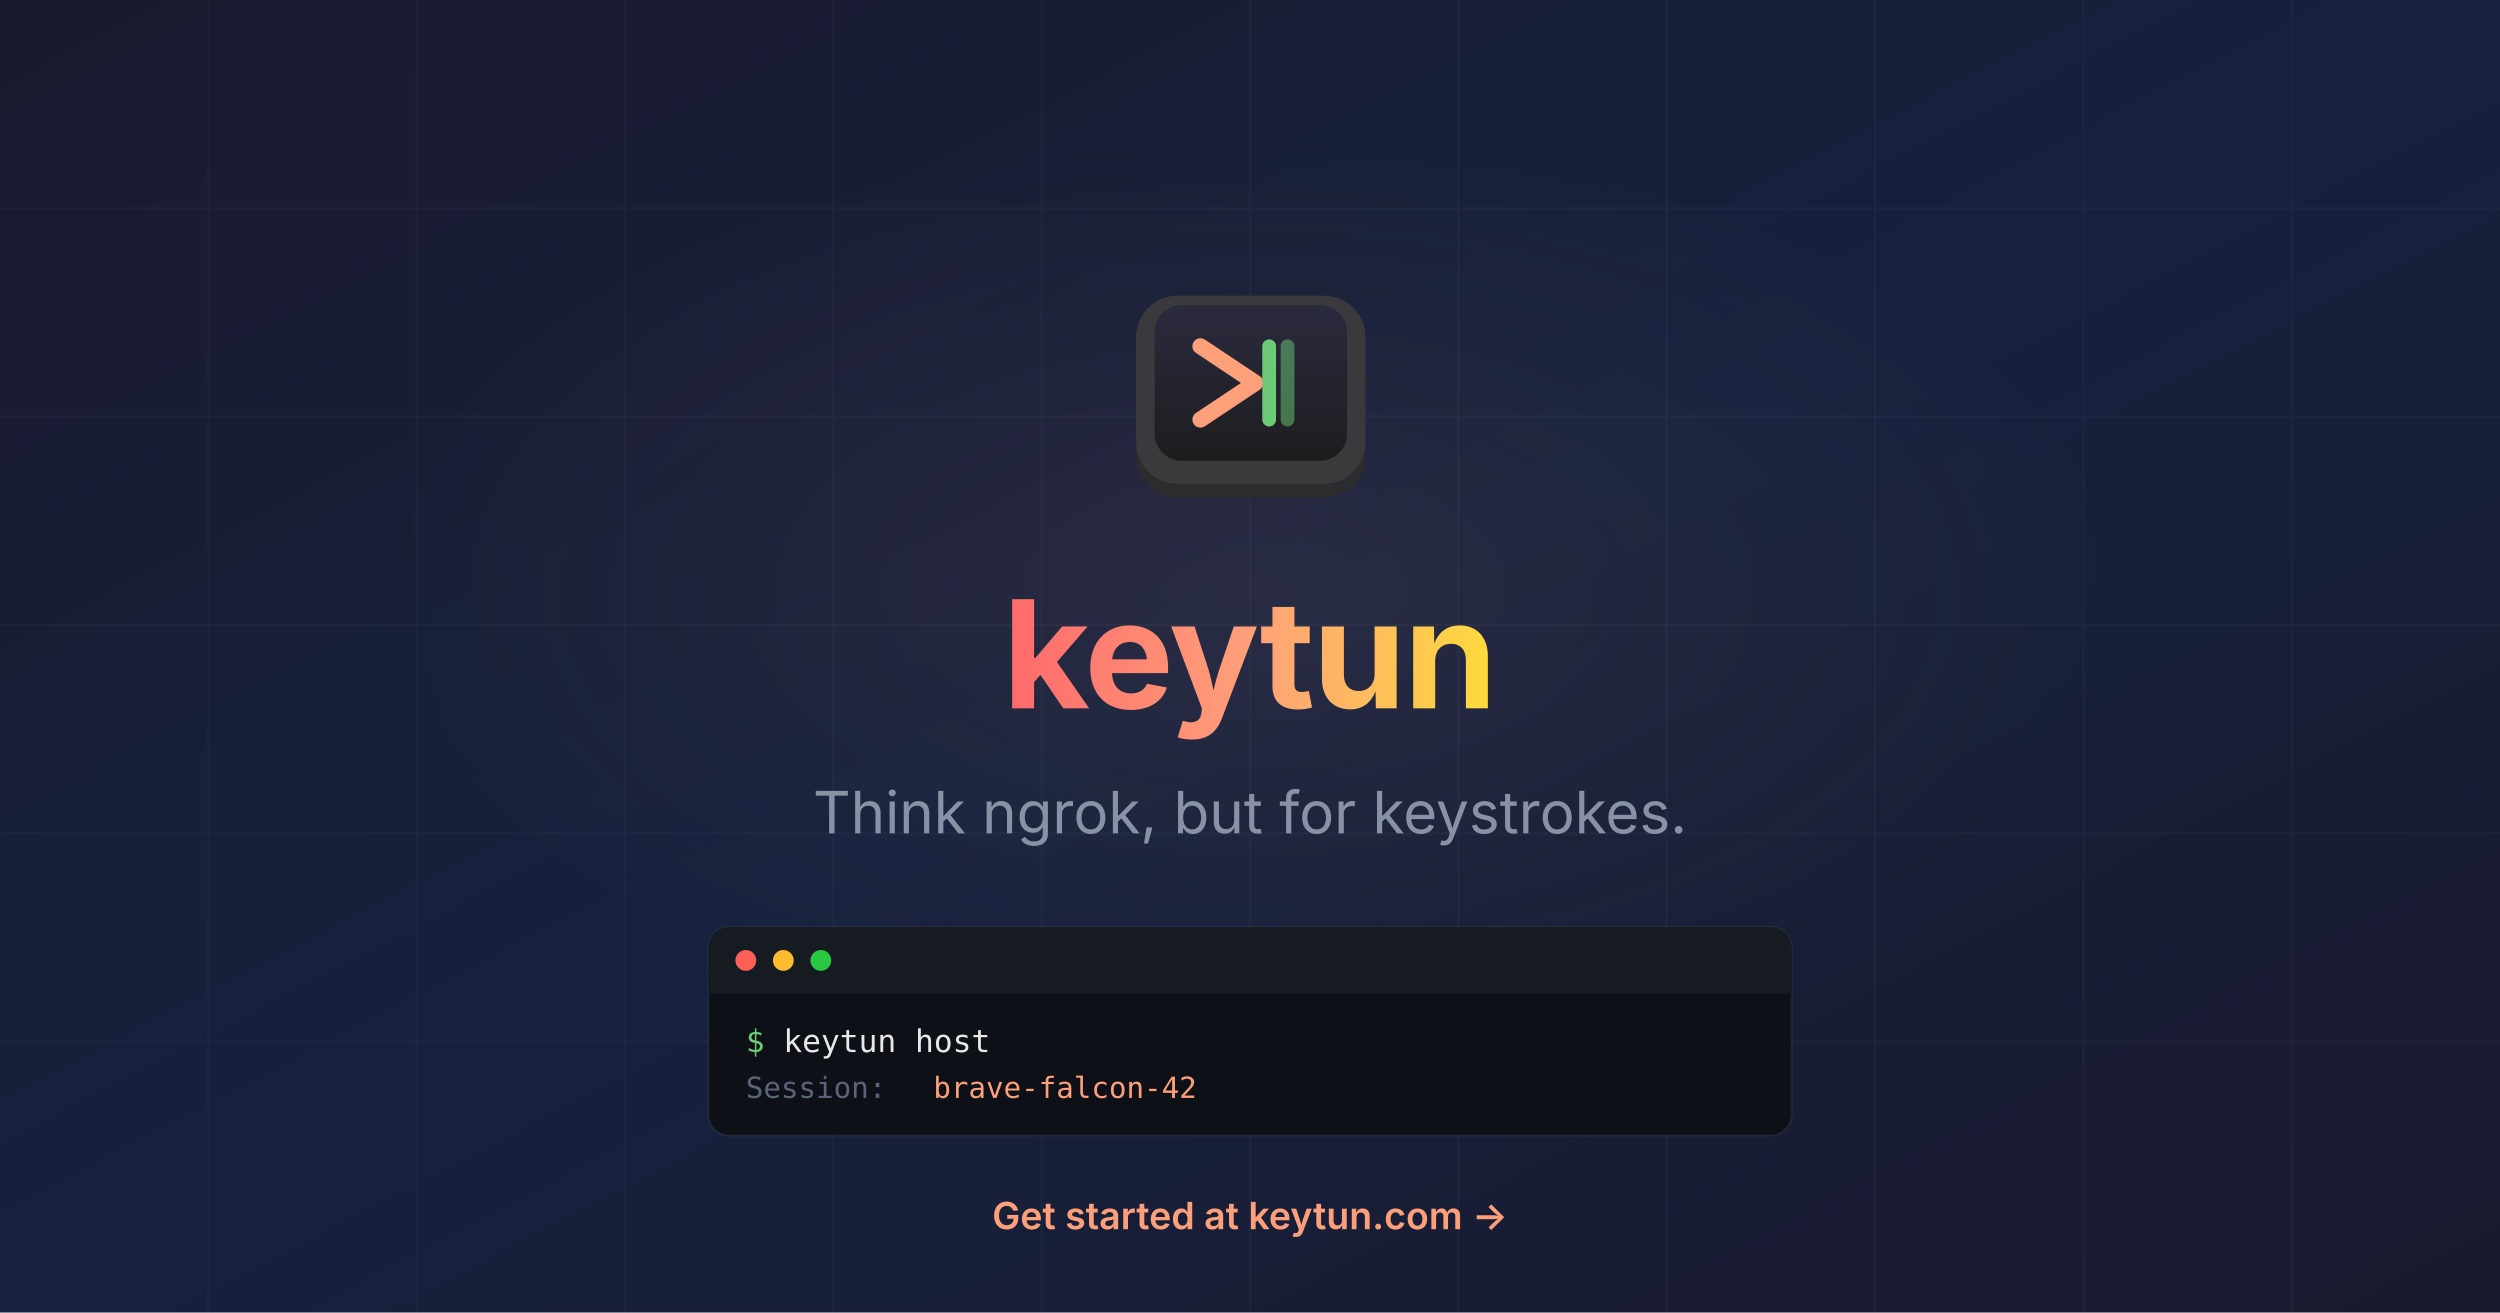
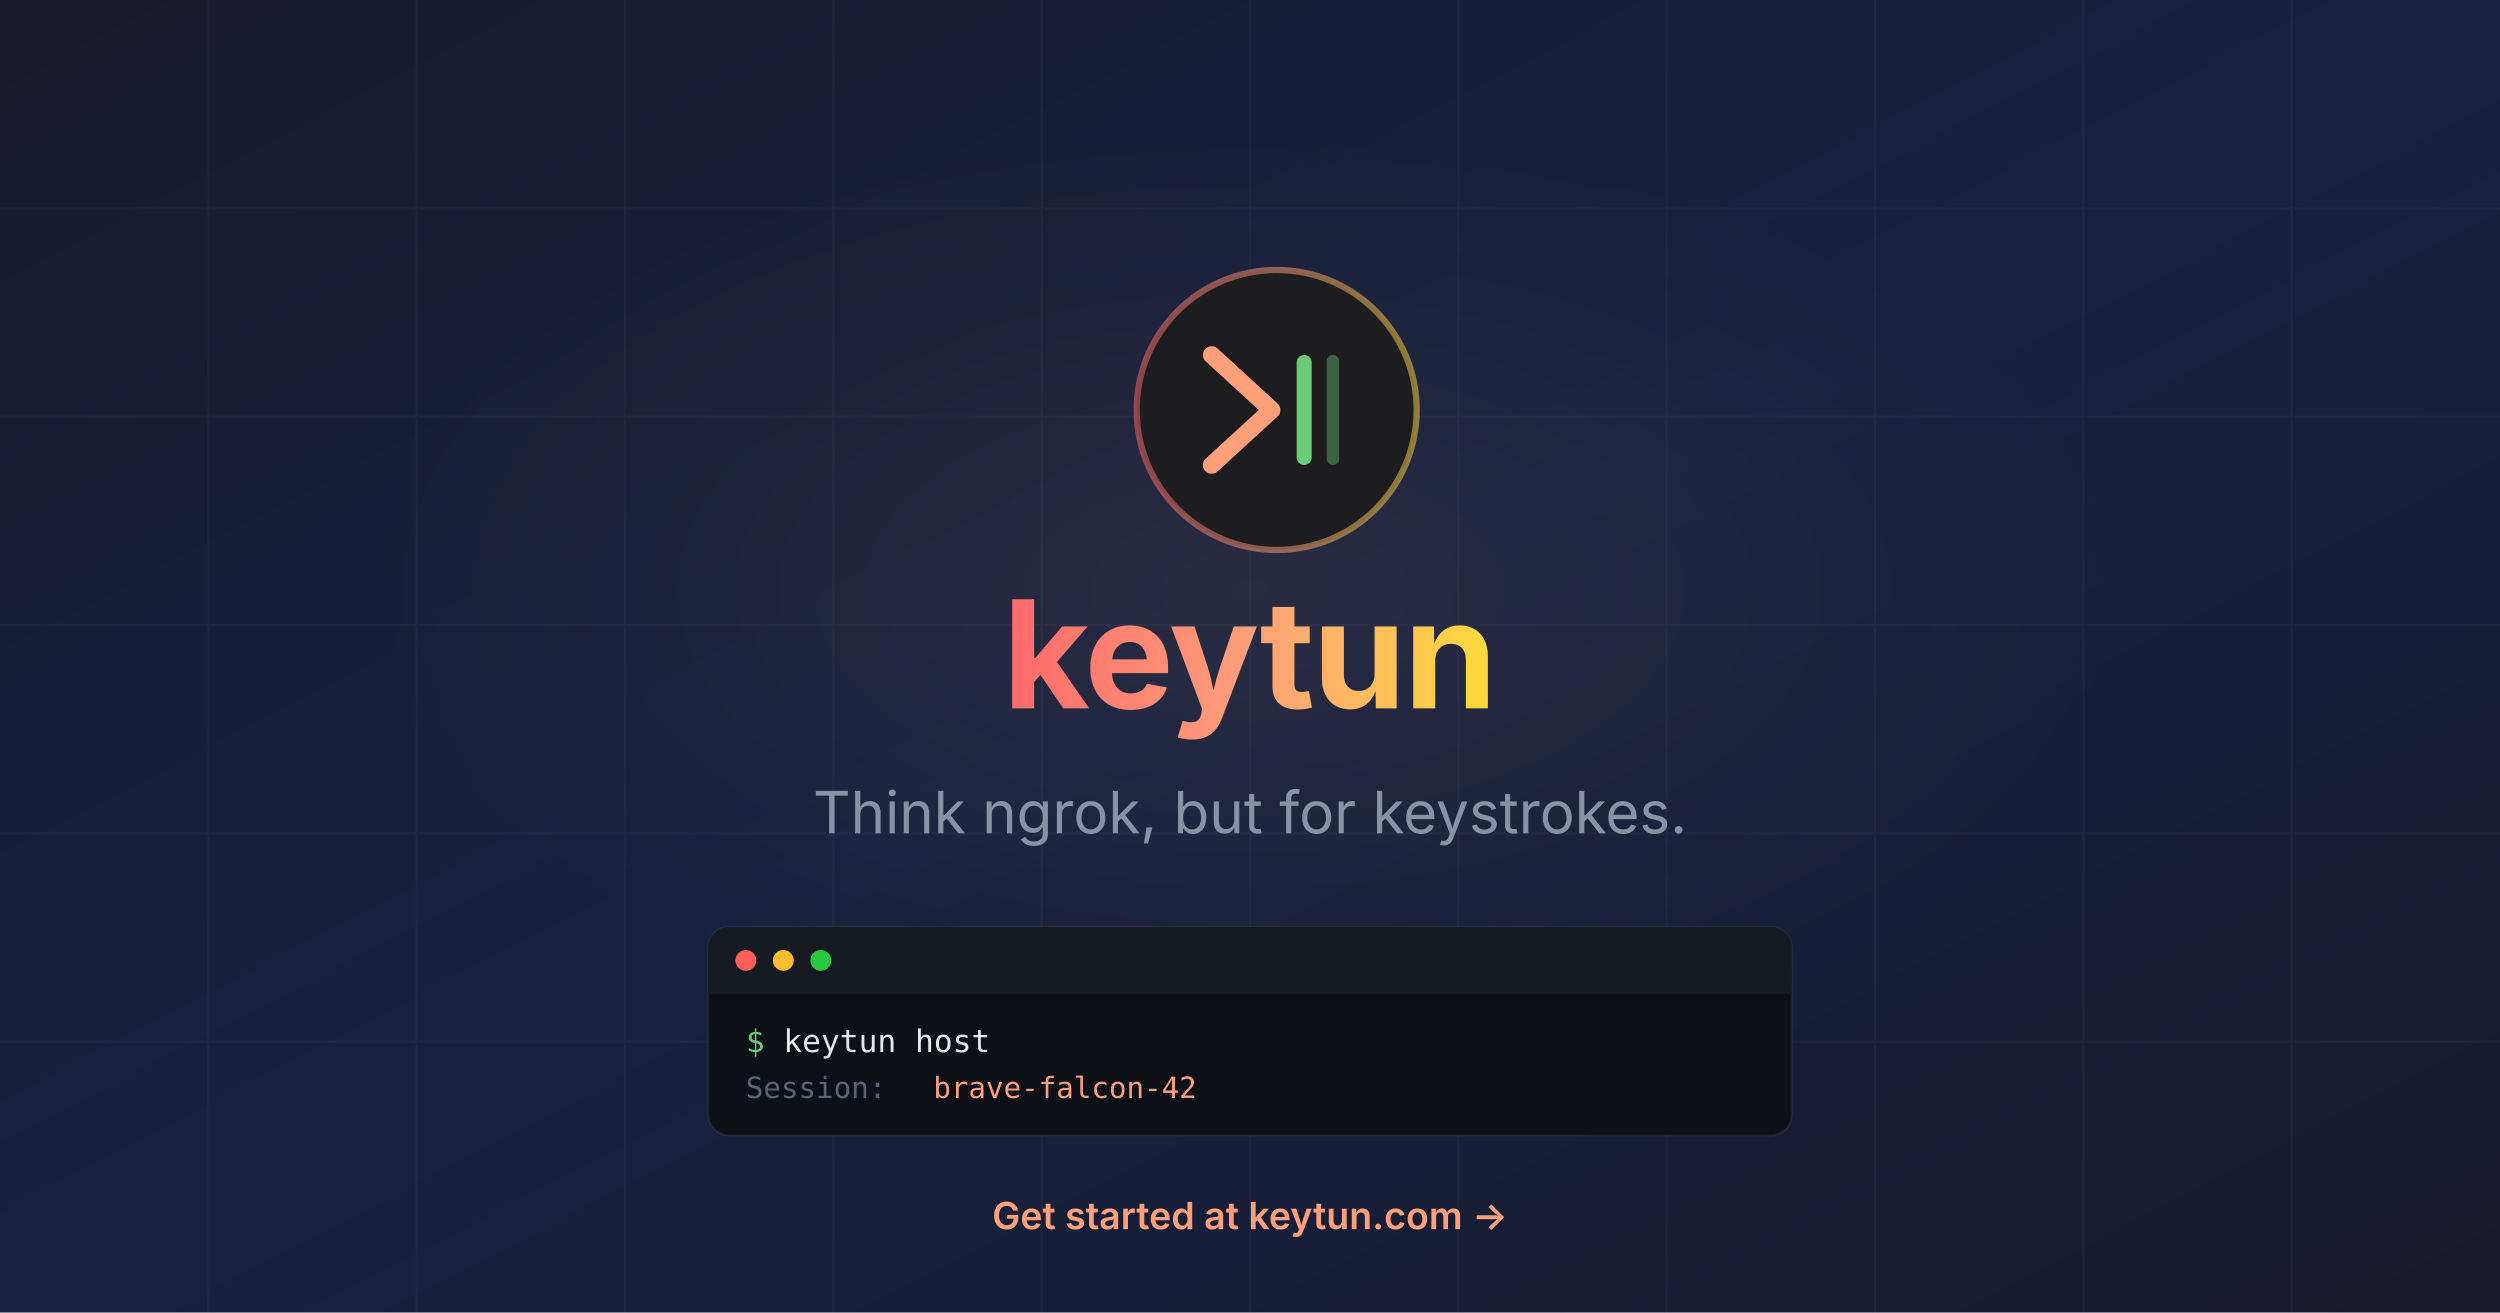
<svg xmlns="http://www.w3.org/2000/svg" viewBox="0 0 1200 630" width="1200" height="630">
  <defs>
    <linearGradient id="bg-grad" x1="0%" y1="0%" x2="100%" y2="100%">
      <stop offset="0%" stop-color="#1a1a2e" />
      <stop offset="50%" stop-color="#16213e" />
      <stop offset="100%" stop-color="#1a1a2e" />
    </linearGradient>
    <linearGradient id="warm-grad" x1="0%" y1="0%" x2="100%" y2="0%">
      <stop offset="0%" stop-color="#ff6b6b" />
      <stop offset="50%" stop-color="#ffa07a" />
      <stop offset="100%" stop-color="#ffd93d" />
    </linearGradient>
    <linearGradient id="keycap-top" x1="0%" y1="0%" x2="0%" y2="100%">
      <stop offset="0%" stop-color="#2a2a3e" />
      <stop offset="100%" stop-color="#1d1d1f" />
    </linearGradient>
    <radialGradient id="glow" cx="50%" cy="45%" r="35%">
      <stop offset="0%" stop-color="rgba(255,160,122,0.08)" />
      <stop offset="100%" stop-color="rgba(255,160,122,0)" />
    </radialGradient>
  </defs>
  <rect width="1200" height="630" fill="url(#bg-grad)" />
  <rect width="1200" height="630" fill="url(#glow)" />
  <g opacity="0.03">
    <line x1="0" y1="0" x2="0" y2="630" stroke="#fff" stroke-width="1" transform="translate(100,0)" />
    <line x1="0" y1="0" x2="0" y2="630" stroke="#fff" stroke-width="1" transform="translate(200,0)" />
    <line x1="0" y1="0" x2="0" y2="630" stroke="#fff" stroke-width="1" transform="translate(300,0)" />
    <line x1="0" y1="0" x2="0" y2="630" stroke="#fff" stroke-width="1" transform="translate(400,0)" />
    <line x1="0" y1="0" x2="0" y2="630" stroke="#fff" stroke-width="1" transform="translate(500,0)" />
    <line x1="0" y1="0" x2="0" y2="630" stroke="#fff" stroke-width="1" transform="translate(600,0)" />
    <line x1="0" y1="0" x2="0" y2="630" stroke="#fff" stroke-width="1" transform="translate(700,0)" />
    <line x1="0" y1="0" x2="0" y2="630" stroke="#fff" stroke-width="1" transform="translate(800,0)" />
    <line x1="0" y1="0" x2="0" y2="630" stroke="#fff" stroke-width="1" transform="translate(900,0)" />
    <line x1="0" y1="0" x2="0" y2="630" stroke="#fff" stroke-width="1" transform="translate(1000,0)" />
    <line x1="0" y1="0" x2="0" y2="630" stroke="#fff" stroke-width="1" transform="translate(1100,0)" />
    <line x1="0" y1="0" x2="1200" y2="0" stroke="#fff" stroke-width="1" transform="translate(0,100)" />
    <line x1="0" y1="0" x2="1200" y2="0" stroke="#fff" stroke-width="1" transform="translate(0,200)" />
    <line x1="0" y1="0" x2="1200" y2="0" stroke="#fff" stroke-width="1" transform="translate(0,300)" />
    <line x1="0" y1="0" x2="1200" y2="0" stroke="#fff" stroke-width="1" transform="translate(0,400)" />
    <line x1="0" y1="0" x2="1200" y2="0" stroke="#fff" stroke-width="1" transform="translate(0,500)" />
  </g>
-   <g transform="translate(530, 120) scale(1.1)">
-     <rect x="14" y="20" width="100" height="88" rx="18" fill="#2c2c2e" />
-     <rect x="14" y="20" width="100" height="82" rx="18" fill="#3a3a3c" />
-     <rect x="22" y="24" width="84" height="68" rx="12" fill="url(#keycap-top)" />
-     <path d="M42 42 L66 58 L42 74" stroke="#ffa07a" stroke-width="7" stroke-linecap="round" stroke-linejoin="round" fill="none" />
-     <line x1="72" y1="42" x2="72" y2="74" stroke="#6bcb77" stroke-width="6" stroke-linecap="round" />
-     <line x1="80" y1="42" x2="80" y2="74" stroke="#6bcb77" stroke-width="6" stroke-linecap="round" opacity="0.5" />
+   <g transform="translate(536, 120) scale(1.2)">
+     <circle cx="64" cy="64" r="56" fill="#1d1d1f" />
+     <circle cx="64" cy="64" r="56" fill="none" stroke="url(#warm-grad)" stroke-width="2.5" opacity="0.5" />
+     <path d="M38 42 L62 64 L38 86" stroke="#ffa07a" stroke-width="7" stroke-linecap="round" stroke-linejoin="round" fill="none" />
+     <rect x="72" y="42" width="6" height="44" rx="3" fill="#6bcb77" />
+     <rect x="84" y="42" width="5" height="44" rx="2.5" fill="#6bcb77" opacity="0.4" />
  </g>
  <text x="600" y="340" text-anchor="middle" font-family="Inter, -apple-system, BlinkMacSystemFont, sans-serif" font-size="72" font-weight="700" letter-spacing="-1" fill="url(#warm-grad)">keytun</text>
  <text x="600" y="400" text-anchor="middle" font-family="Inter, -apple-system, BlinkMacSystemFont, sans-serif" font-size="28" font-weight="400" fill="#8892a4">Think ngrok, but for keystrokes.</text>
  <g transform="translate(340, 445)">
    <rect width="520" height="100" rx="10" fill="#0d1117" stroke="rgba(255,255,255,0.06)" stroke-width="1" />
    <rect width="520" height="32" rx="10" fill="#161b22" />
    <rect y="22" width="520" height="10" fill="#161b22" />
    <circle cx="18" cy="16" r="5" fill="#ff5f57" />
    <circle cx="36" cy="16" r="5" fill="#febc2e" />
    <circle cx="54" cy="16" r="5" fill="#28c840" />
    <text x="18" y="60" font-family="JetBrains Mono, SF Mono, Fira Code, monospace" font-size="15" fill="#6bcb77">$</text>
    <text x="36" y="60" font-family="JetBrains Mono, SF Mono, Fira Code, monospace" font-size="15" fill="#e8e8e8">keytun host</text>
    <text x="18" y="82" font-family="JetBrains Mono, SF Mono, Fira Code, monospace" font-size="14" fill="#5a6478">Session: </text>
    <text x="108" y="82" font-family="JetBrains Mono, SF Mono, Fira Code, monospace" font-size="14" fill="#ffa07a">brave-falcon-42</text>
  </g>
  <text x="600" y="590" text-anchor="middle" font-family="Inter, -apple-system, BlinkMacSystemFont, sans-serif" font-size="18" font-weight="600" fill="#ffa07a">Get started at keytun.com →</text>
</svg>
